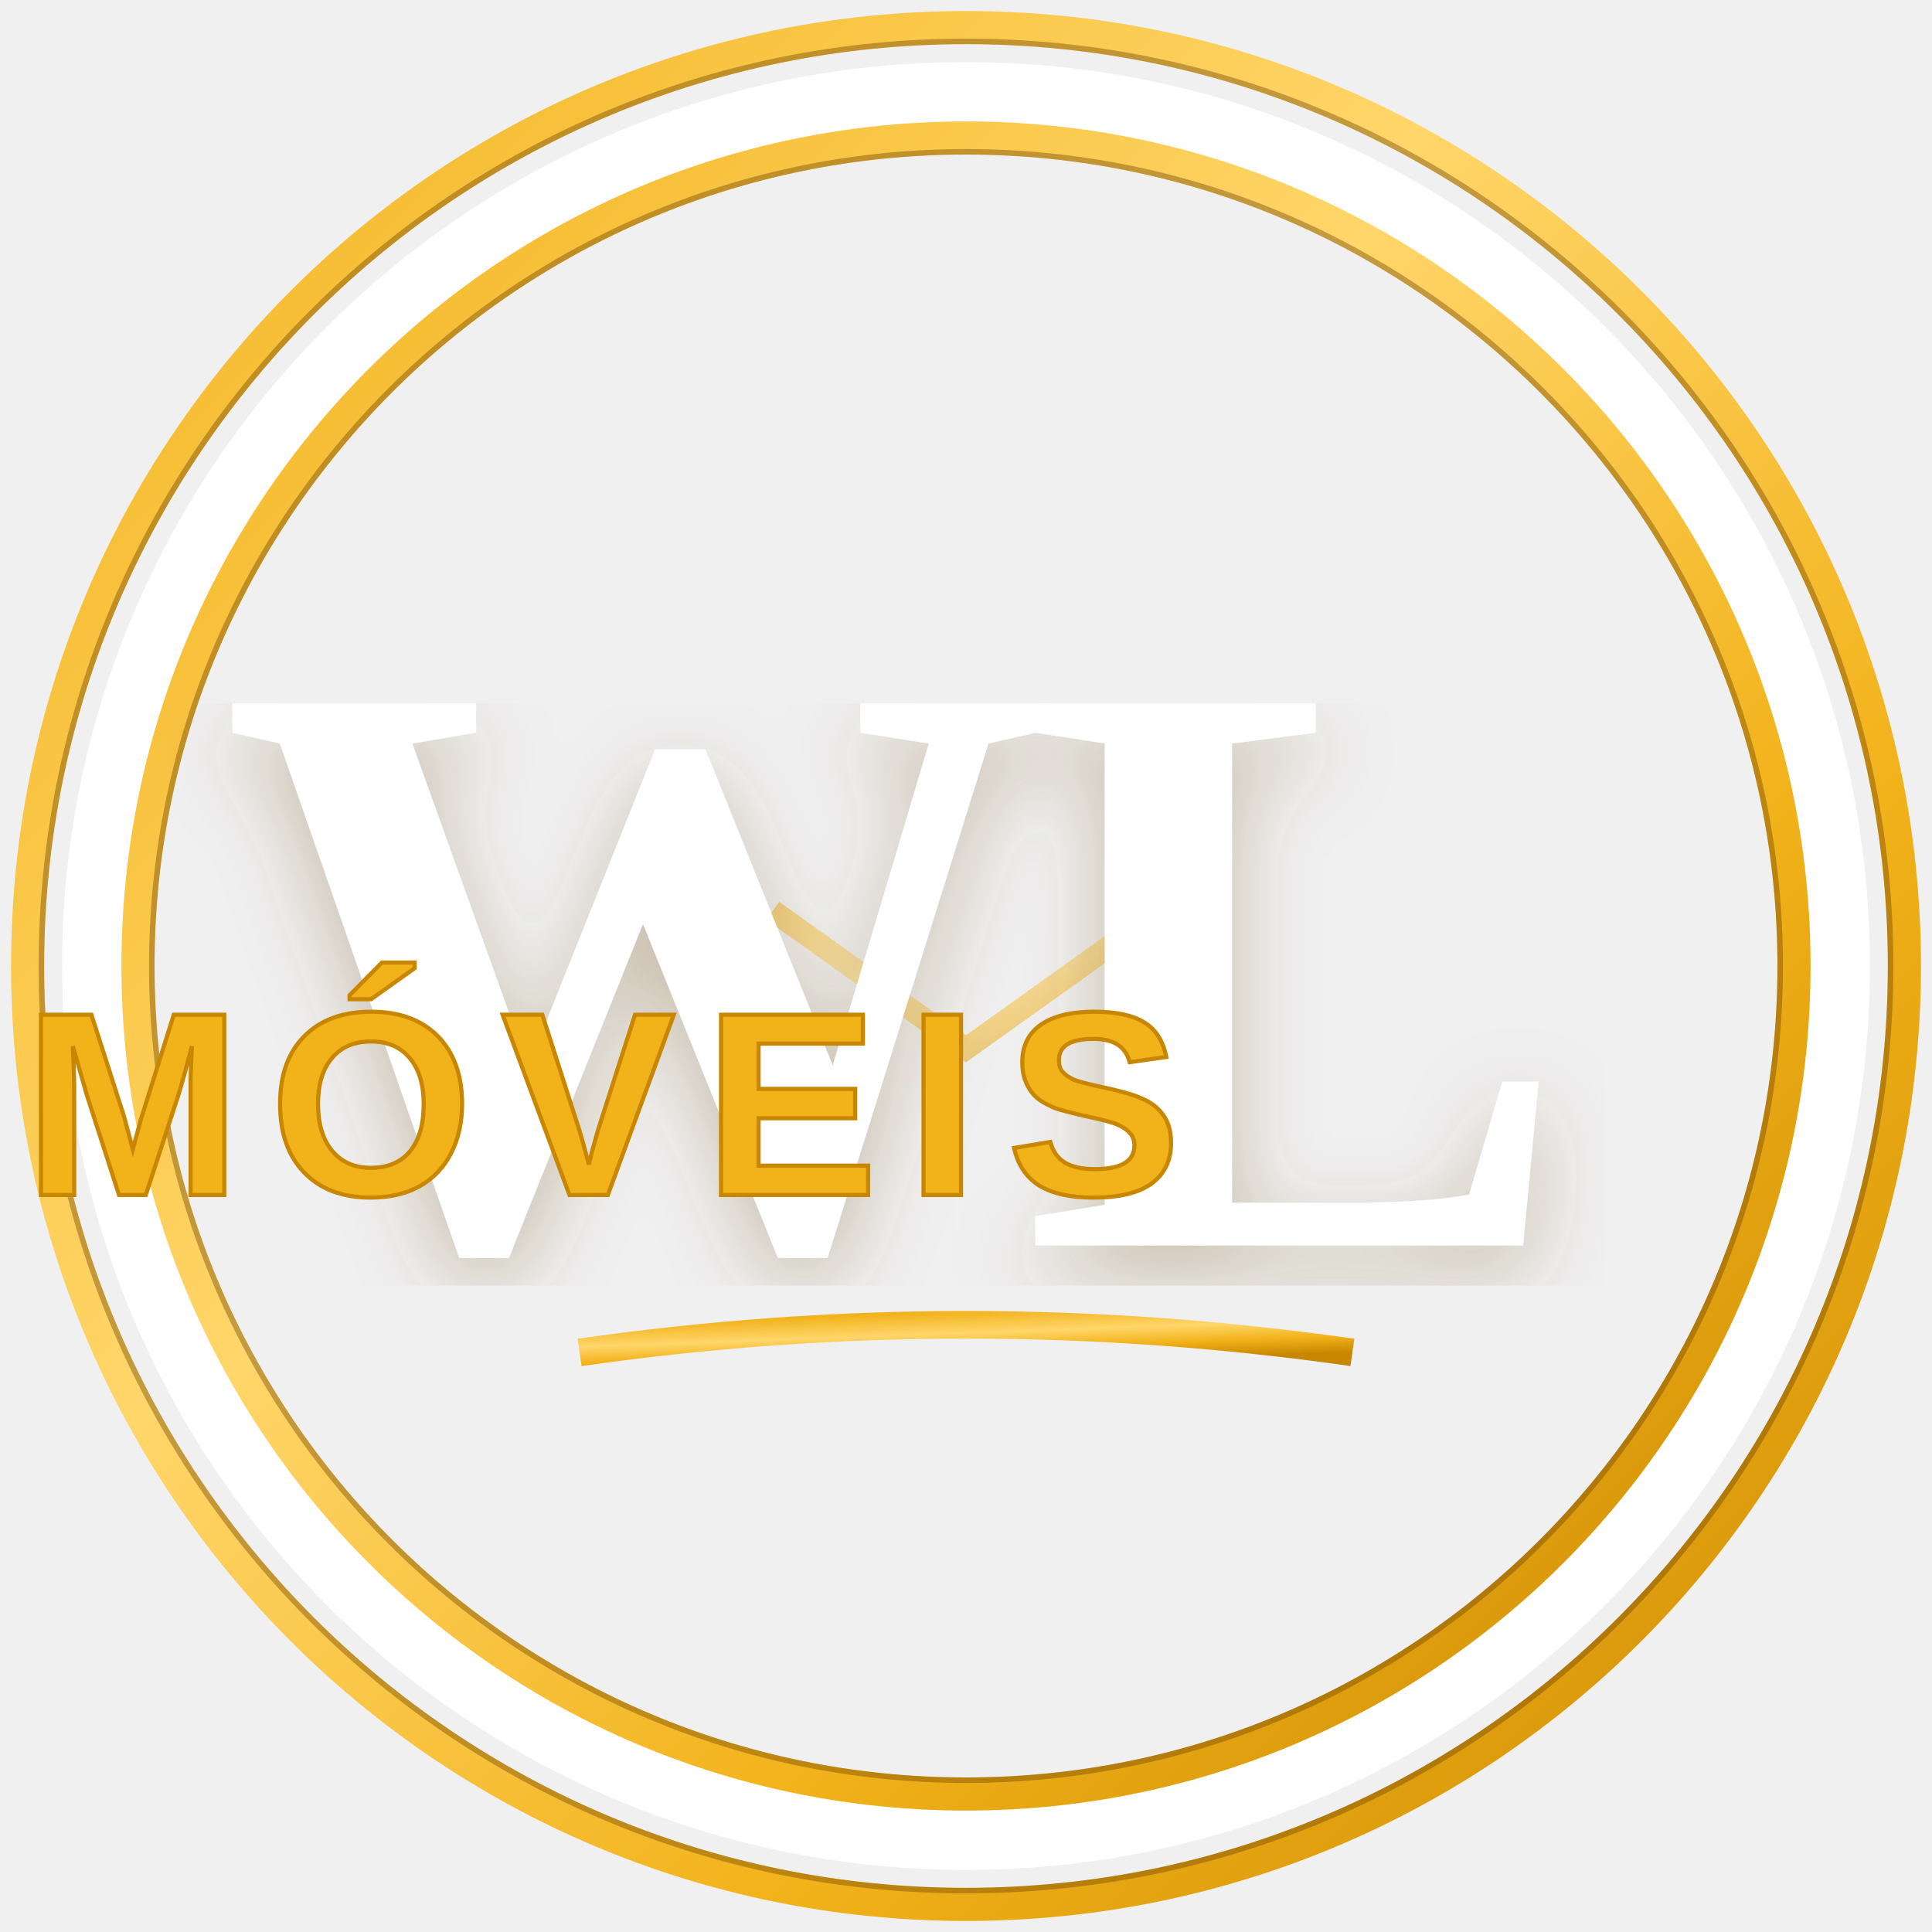
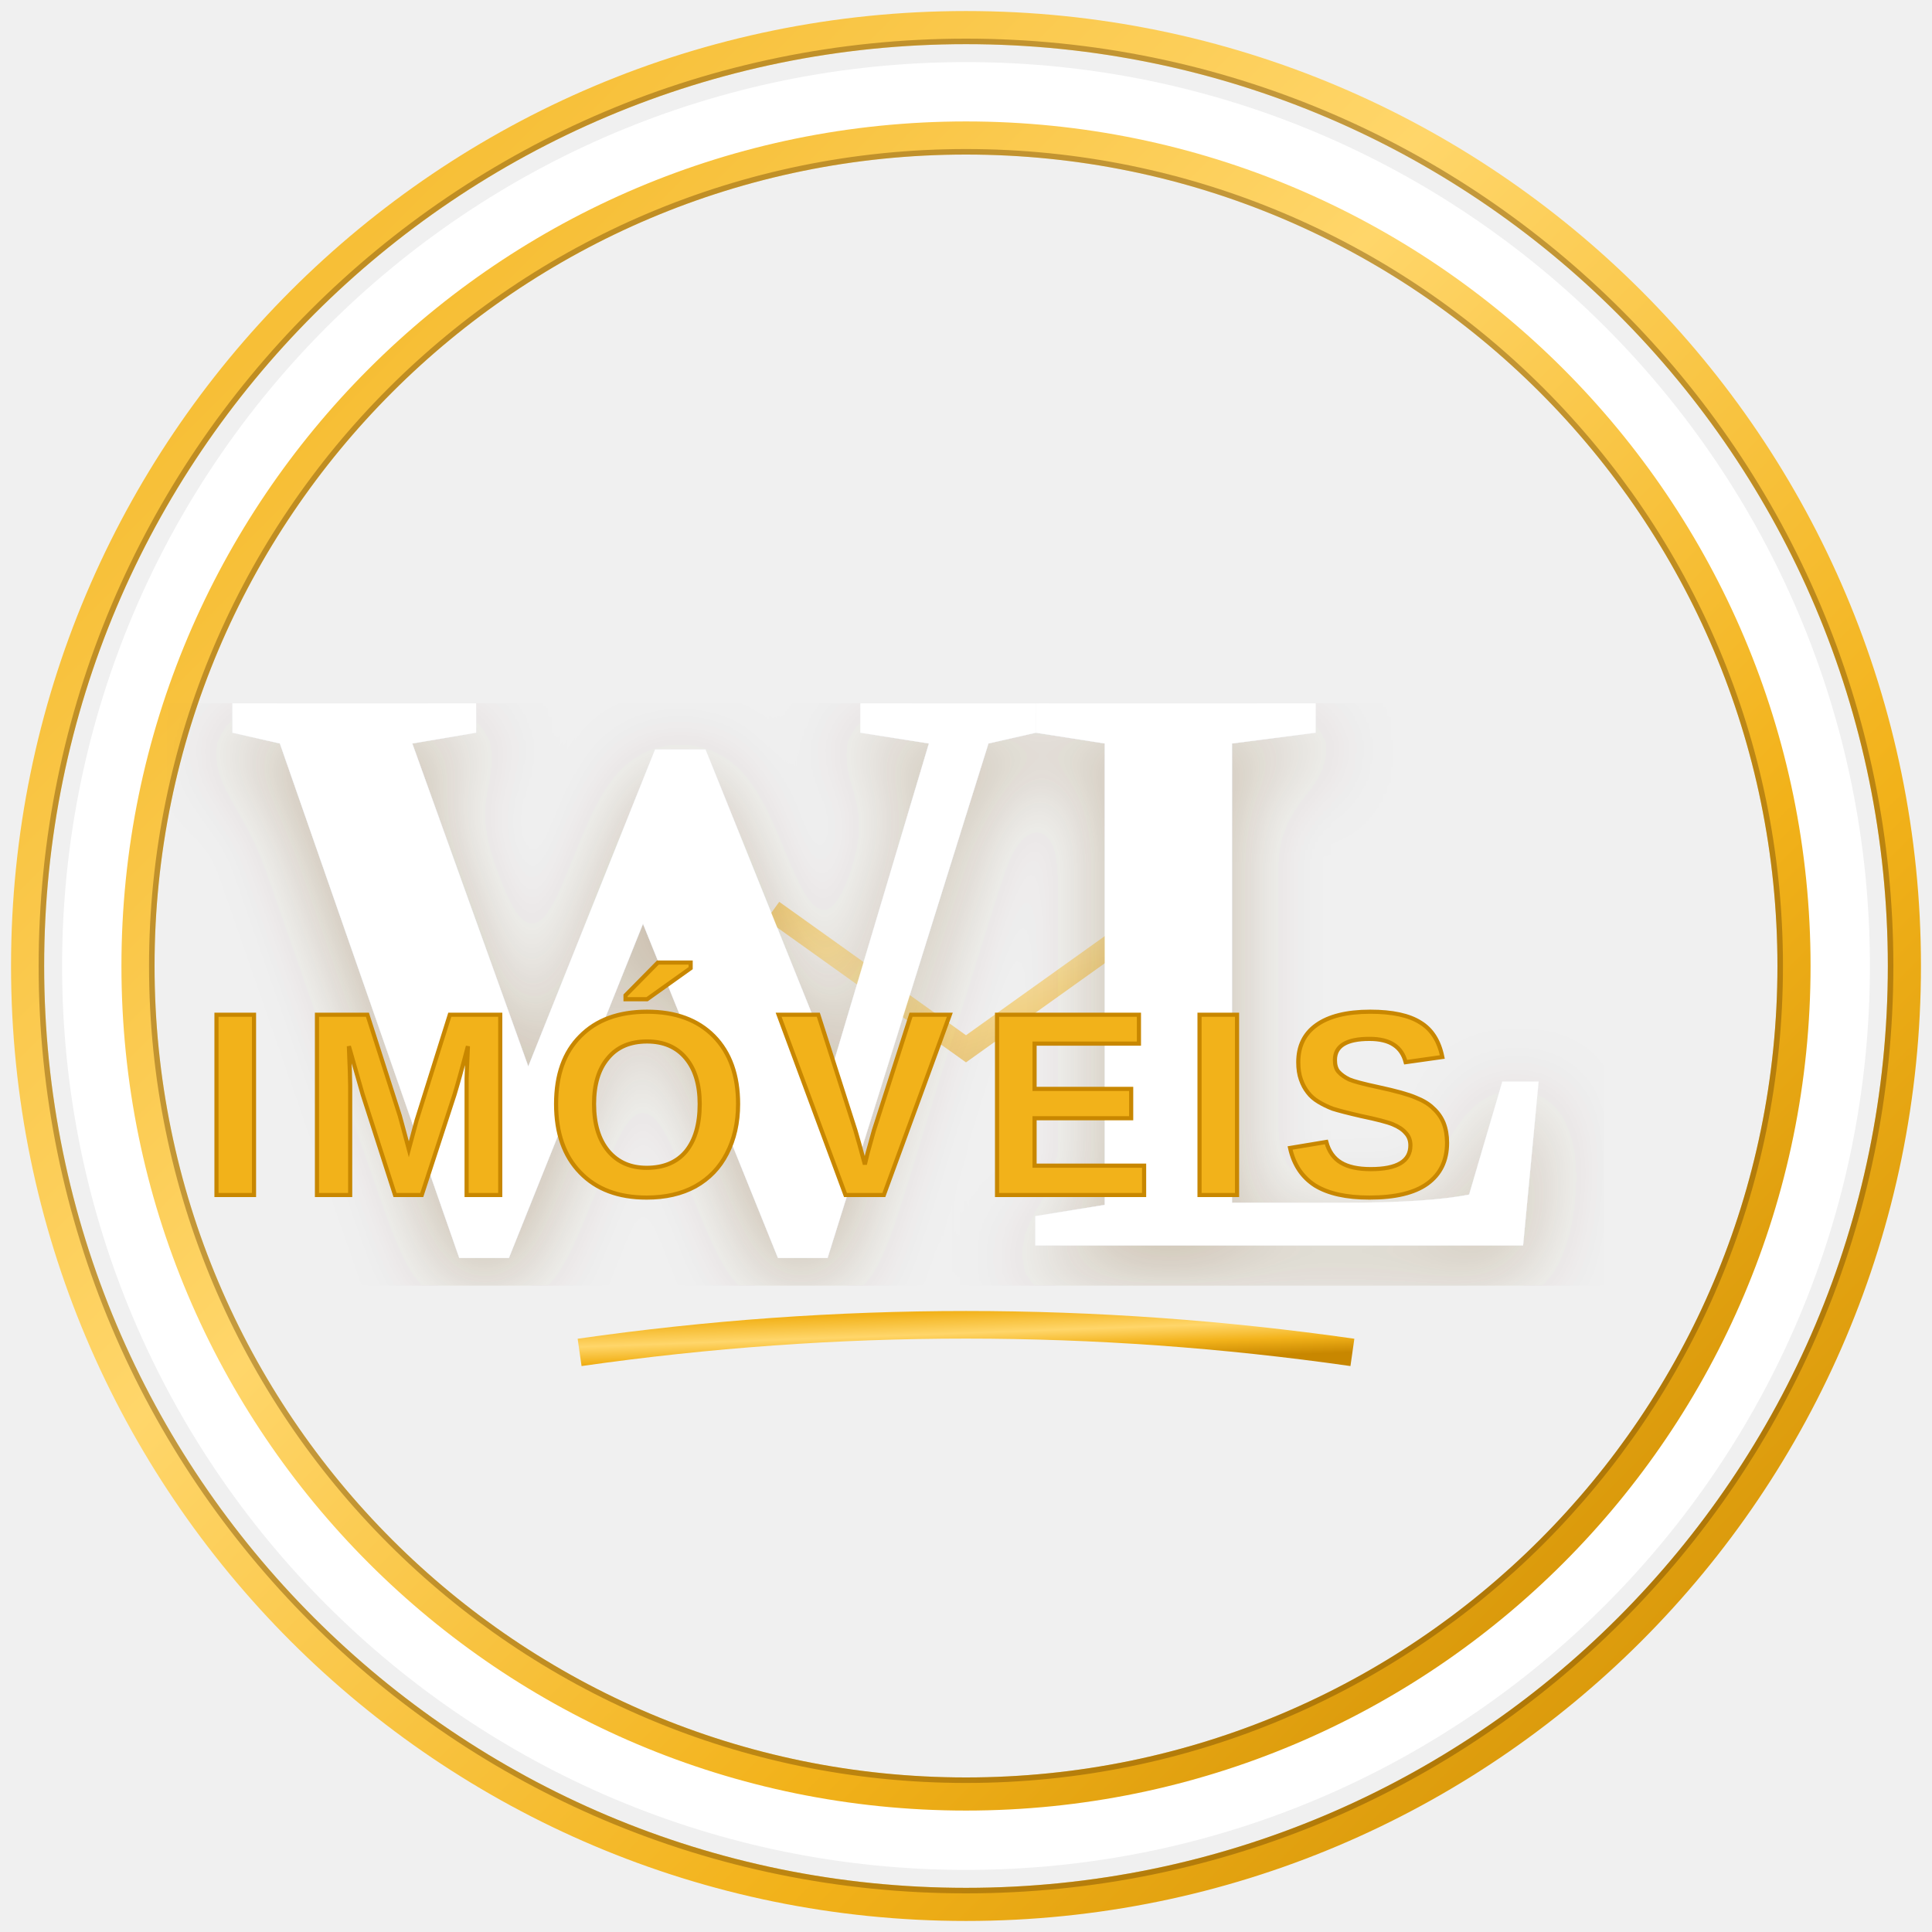
<svg xmlns="http://www.w3.org/2000/svg" width="70" height="70" viewBox="0 0 70 70" preserveAspectRatio="xMidYMid meet">
  <defs>
    <linearGradient id="goldGrad" x1="0%" y1="0%" x2="100%" y2="100%">
      <stop offset="0%" style="stop-color:#F2B21A" />
      <stop offset="40%" style="stop-color:#FFD66A" />
      <stop offset="70%" style="stop-color:#F2B21A" />
      <stop offset="100%" style="stop-color:#C88700" />
    </linearGradient>
    <linearGradient id="goldDark" x1="0%" y1="0%" x2="100%" y2="100%">
      <stop offset="0%" style="stop-color:#C88700" />
      <stop offset="50%" style="stop-color:#F2B21A" />
      <stop offset="100%" style="stop-color:#C88700" />
    </linearGradient>
    <filter id="shadow" x="-5%" y="-5%" width="110%" height="110%">
      <feDropShadow dx="0" dy="1" stdDeviation="1.5" flood-color="#6B4200" flood-opacity="0.3" />
    </filter>
  </defs>
  <circle cx="35" cy="35" r="34" fill="none" stroke="url(#goldGrad)" stroke-width="1.2" />
  <circle cx="35" cy="35" r="33.5" fill="none" stroke="#6B4200" stroke-width="0.2" opacity="0.4" />
  <circle cx="35" cy="35" r="31.5" fill="none" stroke="#FFFFFF" stroke-width="2.5" />
  <circle cx="35" cy="35" r="30" fill="none" stroke="url(#goldGrad)" stroke-width="1.2" />
  <circle cx="35" cy="35" r="29.5" fill="none" stroke="#6B4200" stroke-width="0.2" opacity="0.4" />
  <path d="M 28 33 L 35 38 L 42 33" fill="none" stroke="url(#goldGrad)" stroke-width="0.8" opacity="0.5" />
  <g filter="url(#shadow)">
    <text x="23" y="35" font-family="'Times New Roman', Georgia, serif" font-size="30" font-weight="bold" fill="#FFFFFF" text-anchor="middle" dominant-baseline="central">W</text>
    <text x="47" y="35" font-family="'Times New Roman', Georgia, serif" font-size="30" font-weight="bold" fill="#FFFFFF" text-anchor="middle" dominant-baseline="central">L</text>
  </g>
  <path d="M 21 49 Q 35 47 49 49" fill="none" stroke="url(#goldGrad)" stroke-width="1" />
-   <text x="20" y="40" font-family="Arial, Helvetica, sans-serif" font-size="9.5" font-weight="bold" fill="#F2B21A" text-anchor="middle" letter-spacing="1" dominant-baseline="central" stroke="#C88700" stroke-width="0.15">
+   <text x="30" y="40" font-family="Arial, Helvetica, sans-serif" font-size="9.5" font-weight="bold" fill="#F2B21A" text-anchor="middle" letter-spacing="1" dominant-baseline="central" stroke="#C88700" stroke-width="0.15">
    IMÓVEIS
  </text>
</svg>
